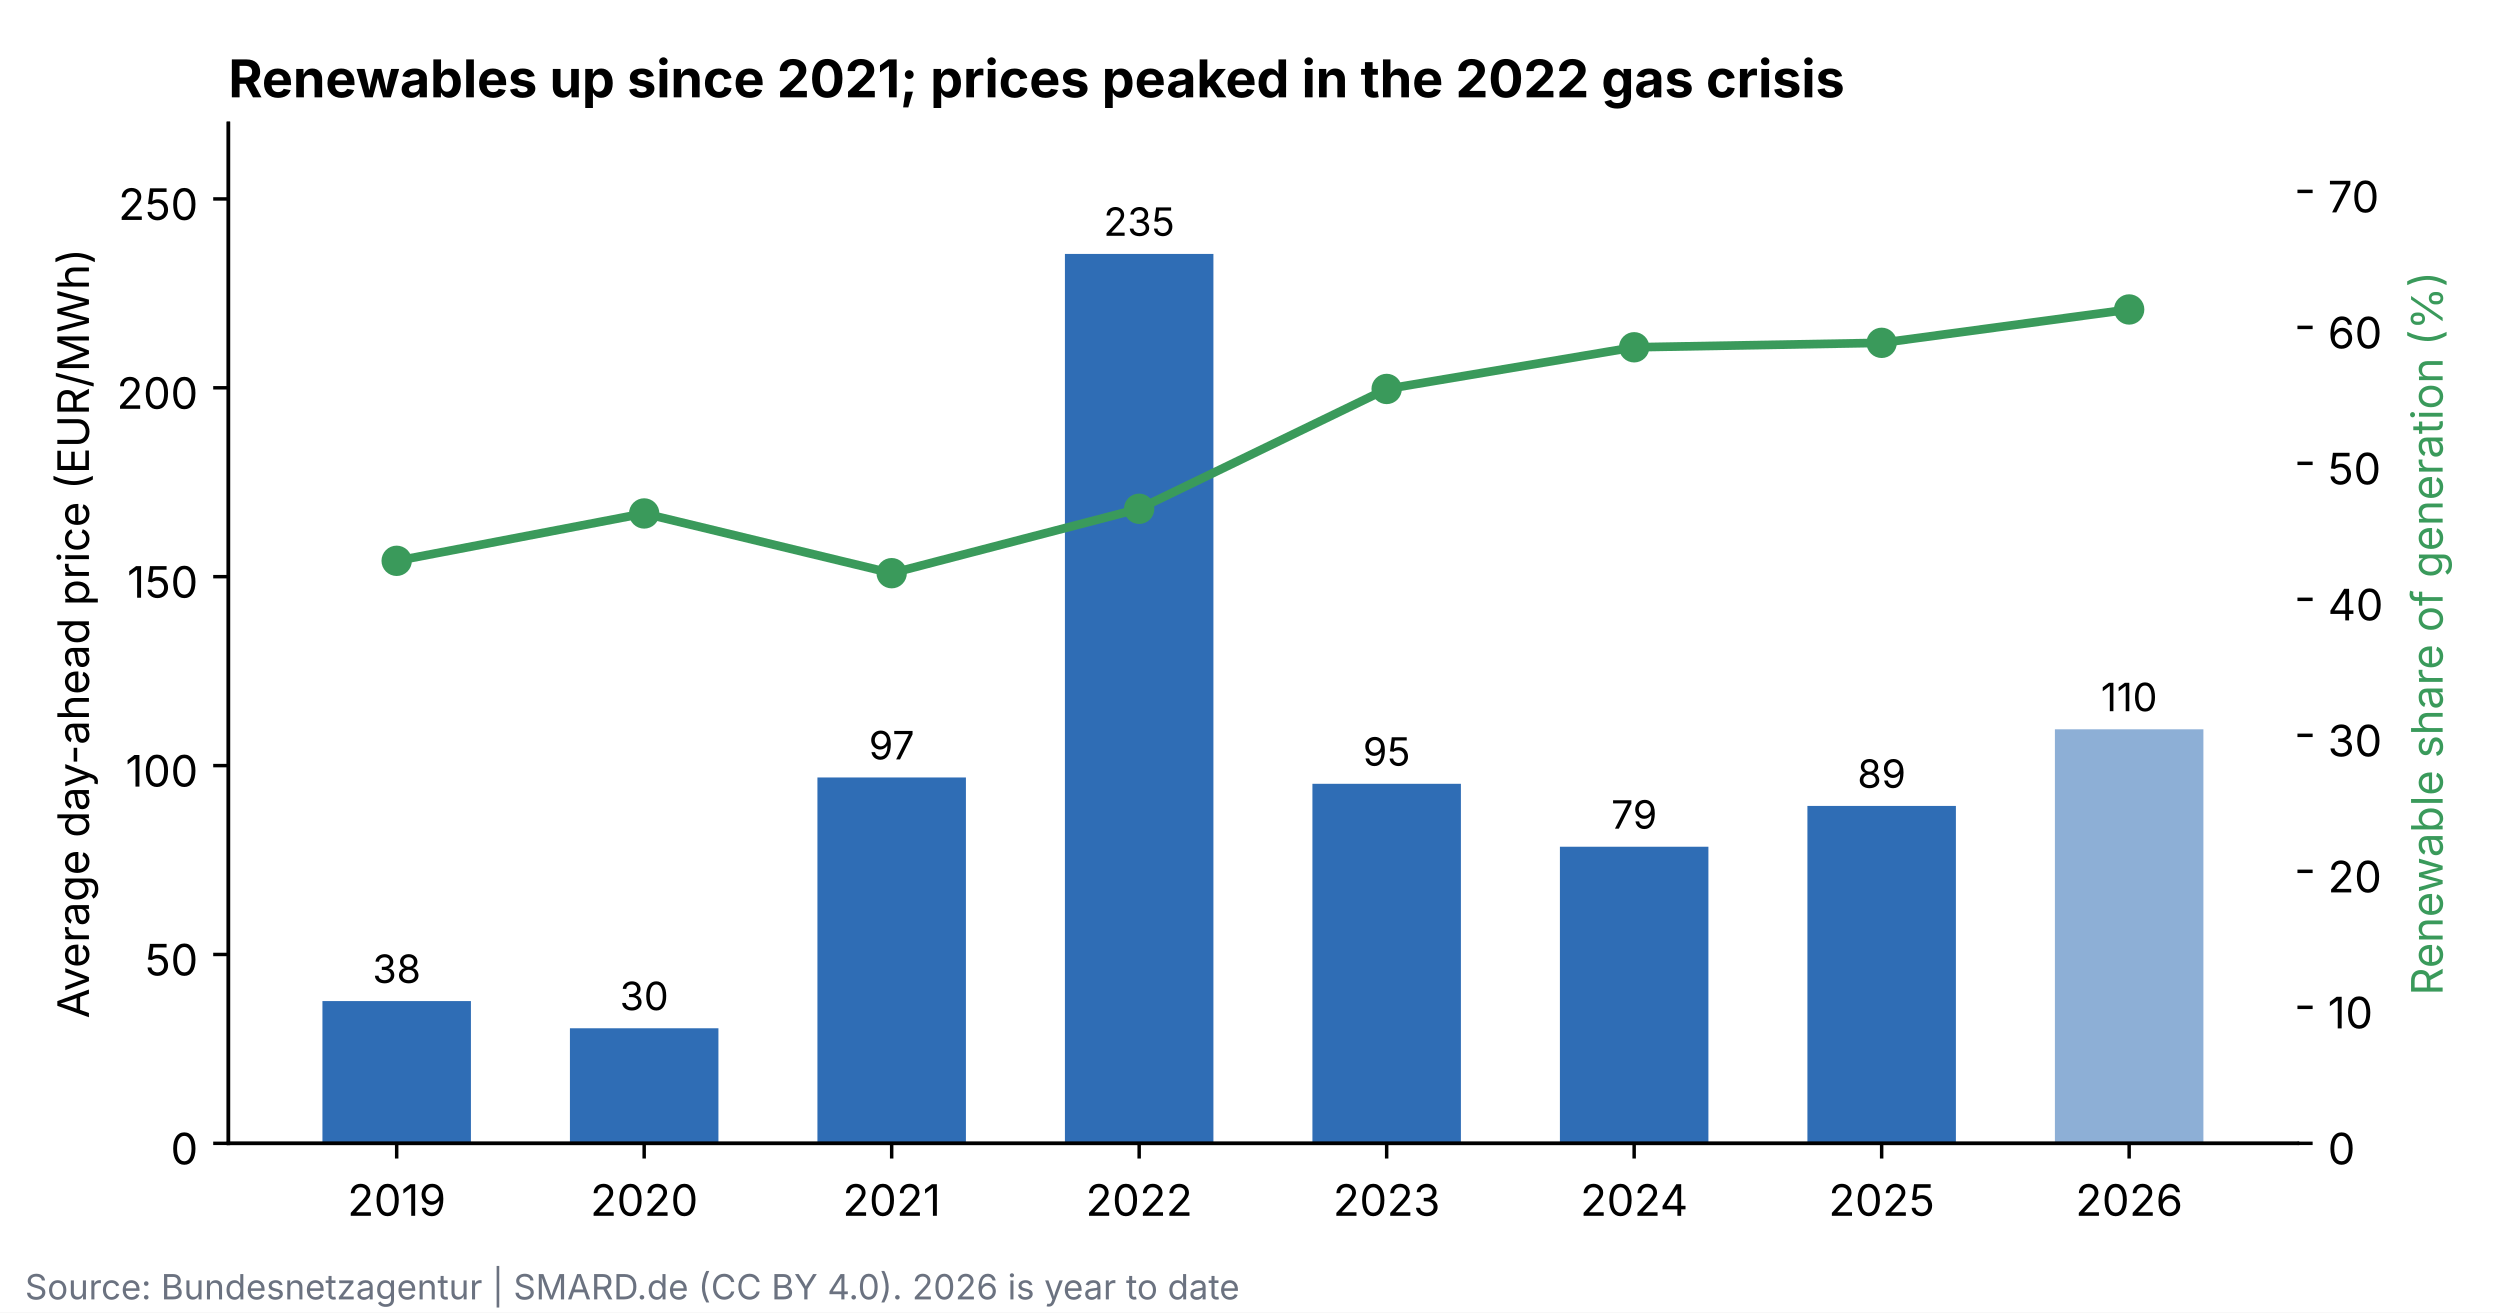
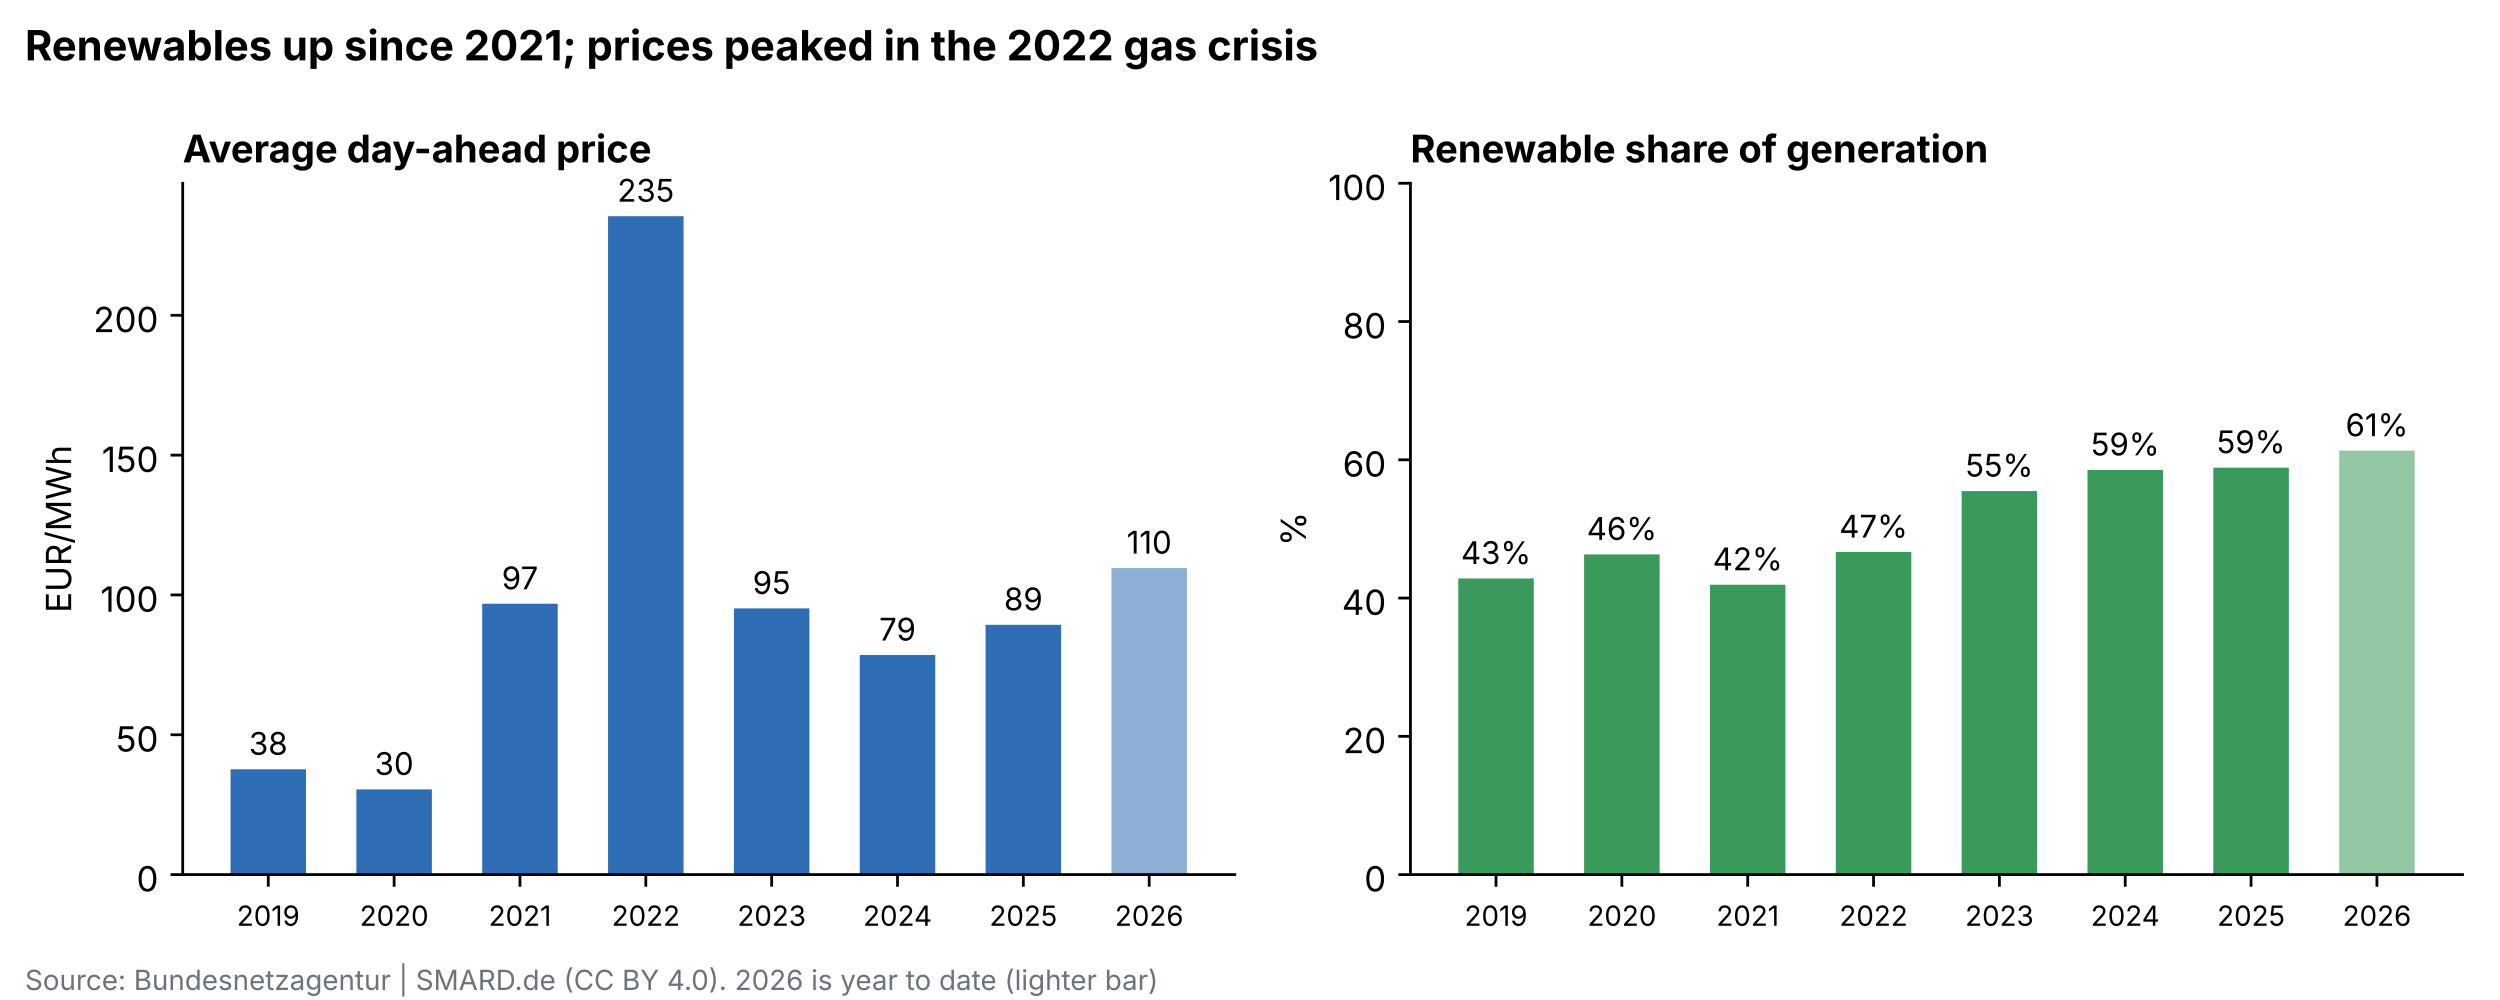
- <svg xmlns="http://www.w3.org/2000/svg" xmlns:xlink="http://www.w3.org/1999/xlink" width="576pt" height="302.4pt" viewBox="0 0 576 302.4" version="1.1">
+ <svg xmlns="http://www.w3.org/2000/svg" xmlns:xlink="http://www.w3.org/1999/xlink" width="720pt" height="288pt" viewBox="0 0 720 288" version="1.1">
  <defs>
    <style type="text/css">*{stroke-linejoin: round; stroke-linecap: butt}</style>
  </defs>
  <g id="figure_1">
    <g id="patch_1">
-       <path d="M 0 302.4  L 576 302.4  L 576 0  L 0 0  z " style="fill: #ffffff" />
+       <path d="M 0 288  L 720 288  L 720 0  L 0 0  z " style="fill: #ffffff" />
    </g>
    <g id="axes_1">
      <g id="patch_2">
-         <path d="M 52.62 263.428  L 529.332 263.428  L 529.332 28.425  L 52.62 28.425  z " style="fill: #ffffff" />
+         <path d="M 52.62 251.88  L 355.613 251.88  L 355.613 52.776  L 52.62 52.776  z " style="fill: #ffffff" />
      </g>
      <g id="patch_3">
-         <path d="M 74.288 263.428  L 108.502 263.428  L 108.502 230.644  L 74.288 230.644  z " clip-path="url(#p757a2a788b)" style="fill: #2f6db5" />
+         <path d="M 66.392 251.88  L 88.138 251.88  L 88.138 221.544  L 66.392 221.544  z " clip-path="url(#p7de6fdef58)" style="fill: #2f6db5" />
      </g>
      <g id="patch_4">
-         <path d="M 131.311 263.428  L 165.525 263.428  L 165.525 236.907  L 131.311 236.907  z " clip-path="url(#p757a2a788b)" style="fill: #2f6db5" />
+         <path d="M 102.635 251.88  L 124.381 251.88  L 124.381 227.34  L 102.635 227.34  z " clip-path="url(#p7de6fdef58)" style="fill: #2f6db5" />
      </g>
      <g id="patch_5">
-         <path d="M 188.334 263.428  L 222.548 263.428  L 222.548 179.132  L 188.334 179.132  z " clip-path="url(#p757a2a788b)" style="fill: #2f6db5" />
+         <path d="M 138.878 251.88  L 160.624 251.88  L 160.624 173.879  L 138.878 173.879  z " clip-path="url(#p7de6fdef58)" style="fill: #2f6db5" />
      </g>
      <g id="patch_6">
-         <path d="M 245.357 263.428  L 279.571 263.428  L 279.571 58.5  L 245.357 58.5  z " clip-path="url(#p757a2a788b)" style="fill: #2f6db5" />
+         <path d="M 175.122 251.88  L 196.867 251.88  L 196.867 62.257  L 175.122 62.257  z " clip-path="url(#p7de6fdef58)" style="fill: #2f6db5" />
      </g>
      <g id="patch_7">
-         <path d="M 302.38 263.428  L 336.594 263.428  L 336.594 180.589  L 302.38 180.589  z " clip-path="url(#p757a2a788b)" style="fill: #2f6db5" />
+         <path d="M 211.365 251.88  L 233.111 251.88  L 233.111 175.228  L 211.365 175.228  z " clip-path="url(#p7de6fdef58)" style="fill: #2f6db5" />
      </g>
      <g id="patch_8">
-         <path d="M 359.403 263.428  L 393.617 263.428  L 393.617 195.093  L 359.403 195.093  z " clip-path="url(#p757a2a788b)" style="fill: #2f6db5" />
+         <path d="M 247.608 251.88  L 269.354 251.88  L 269.354 188.648  L 247.608 188.648  z " clip-path="url(#p7de6fdef58)" style="fill: #2f6db5" />
      </g>
      <g id="patch_9">
-         <path d="M 416.426 263.428  L 450.64 263.428  L 450.64 185.684  L 416.426 185.684  z " clip-path="url(#p757a2a788b)" style="fill: #2f6db5" />
+         <path d="M 283.851 251.88  L 305.597 251.88  L 305.597 179.942  L 283.851 179.942  z " clip-path="url(#p7de6fdef58)" style="fill: #2f6db5" />
      </g>
      <g id="patch_10">
-         <path d="M 473.449 263.428  L 507.663 263.428  L 507.663 168.031  L 473.449 168.031  z " clip-path="url(#p757a2a788b)" style="fill: #2f6db5; opacity: 0.55" />
+         <path d="M 320.094 251.88  L 341.84 251.88  L 341.84 163.607  L 320.094 163.607  z " clip-path="url(#p7de6fdef58)" style="fill: #2f6db5; opacity: 0.55" />
      </g>
      <g id="matplotlib.axis_1">
        <g id="xtick_1">
          <g id="line2d_1">
            <defs>
              <path id="mb35ebbbb3a" d="M 0 0  L 0 3.5  " style="stroke: #000000; stroke-width: 0.8" />
            </defs>
            <g>
-               <use xlink:href="#mb35ebbbb3a" x="91.395" y="263.428" style="stroke: #000000; stroke-width: 0.8" />
+               <use xlink:href="#mb35ebbbb3a" x="77.265" y="251.88" style="stroke: #000000; stroke-width: 0.8" />
            </g>
          </g>
          <g id="text_1">
-             <text style="font-size: 10px; font-family: 'Inter', 'DejaVu Sans', 'Bitstream Vera Sans', 'Computer Modern Sans Serif', 'Lucida Grande', 'Verdana', 'Geneva', 'Lucid', 'Arial', 'Helvetica', 'Avant Garde', sans-serif; text-anchor: middle" x="91.395" y="280.116" transform="rotate(-0 91.39523 280.1159)">2019</text>
+             <text style="font-size: 8px; font-family: 'Inter', 'DejaVu Sans', 'Bitstream Vera Sans', 'Computer Modern Sans Serif', 'Lucida Grande', 'Verdana', 'Geneva', 'Lucid', 'Arial', 'Helvetica', 'Avant Garde', sans-serif; text-anchor: middle" x="77.265" y="266.63" transform="rotate(-0 77.26496 266.6303)">2019</text>
          </g>
        </g>
        <g id="xtick_2">
          <g id="line2d_2">
            <g>
-               <use xlink:href="#mb35ebbbb3a" x="148.418" y="263.428" style="stroke: #000000; stroke-width: 0.8" />
+               <use xlink:href="#mb35ebbbb3a" x="113.508" y="251.88" style="stroke: #000000; stroke-width: 0.8" />
            </g>
          </g>
          <g id="text_2">
-             <text style="font-size: 10px; font-family: 'Inter', 'DejaVu Sans', 'Bitstream Vera Sans', 'Computer Modern Sans Serif', 'Lucida Grande', 'Verdana', 'Geneva', 'Lucid', 'Arial', 'Helvetica', 'Avant Garde', sans-serif; text-anchor: middle" x="148.418" y="280.116" transform="rotate(-0 148.4182 280.1159)">2020</text>
+             <text style="font-size: 8px; font-family: 'Inter', 'DejaVu Sans', 'Bitstream Vera Sans', 'Computer Modern Sans Serif', 'Lucida Grande', 'Verdana', 'Geneva', 'Lucid', 'Arial', 'Helvetica', 'Avant Garde', sans-serif; text-anchor: middle" x="113.508" y="266.63" transform="rotate(-0 113.5081 266.6303)">2020</text>
          </g>
        </g>
        <g id="xtick_3">
          <g id="line2d_3">
            <g>
-               <use xlink:href="#mb35ebbbb3a" x="205.441" y="263.428" style="stroke: #000000; stroke-width: 0.8" />
+               <use xlink:href="#mb35ebbbb3a" x="149.751" y="251.88" style="stroke: #000000; stroke-width: 0.8" />
            </g>
          </g>
          <g id="text_3">
-             <text style="font-size: 10px; font-family: 'Inter', 'DejaVu Sans', 'Bitstream Vera Sans', 'Computer Modern Sans Serif', 'Lucida Grande', 'Verdana', 'Geneva', 'Lucid', 'Arial', 'Helvetica', 'Avant Garde', sans-serif; text-anchor: middle" x="205.441" y="280.116" transform="rotate(-0 205.4412 280.1159)">2021</text>
+             <text style="font-size: 8px; font-family: 'Inter', 'DejaVu Sans', 'Bitstream Vera Sans', 'Computer Modern Sans Serif', 'Lucida Grande', 'Verdana', 'Geneva', 'Lucid', 'Arial', 'Helvetica', 'Avant Garde', sans-serif; text-anchor: middle" x="149.751" y="266.63" transform="rotate(-0 149.7513 266.6303)">2021</text>
          </g>
        </g>
        <g id="xtick_4">
          <g id="line2d_4">
            <g>
-               <use xlink:href="#mb35ebbbb3a" x="262.464" y="263.428" style="stroke: #000000; stroke-width: 0.8" />
+               <use xlink:href="#mb35ebbbb3a" x="185.994" y="251.88" style="stroke: #000000; stroke-width: 0.8" />
            </g>
          </g>
          <g id="text_4">
-             <text style="font-size: 10px; font-family: 'Inter', 'DejaVu Sans', 'Bitstream Vera Sans', 'Computer Modern Sans Serif', 'Lucida Grande', 'Verdana', 'Geneva', 'Lucid', 'Arial', 'Helvetica', 'Avant Garde', sans-serif; text-anchor: middle" x="262.464" y="280.116" transform="rotate(-0 262.4641 280.1159)">2022</text>
+             <text style="font-size: 8px; font-family: 'Inter', 'DejaVu Sans', 'Bitstream Vera Sans', 'Computer Modern Sans Serif', 'Lucida Grande', 'Verdana', 'Geneva', 'Lucid', 'Arial', 'Helvetica', 'Avant Garde', sans-serif; text-anchor: middle" x="185.994" y="266.63" transform="rotate(-0 185.9945 266.6303)">2022</text>
          </g>
        </g>
        <g id="xtick_5">
          <g id="line2d_5">
            <g>
-               <use xlink:href="#mb35ebbbb3a" x="319.487" y="263.428" style="stroke: #000000; stroke-width: 0.8" />
+               <use xlink:href="#mb35ebbbb3a" x="222.238" y="251.88" style="stroke: #000000; stroke-width: 0.8" />
            </g>
          </g>
          <g id="text_5">
-             <text style="font-size: 10px; font-family: 'Inter', 'DejaVu Sans', 'Bitstream Vera Sans', 'Computer Modern Sans Serif', 'Lucida Grande', 'Verdana', 'Geneva', 'Lucid', 'Arial', 'Helvetica', 'Avant Garde', sans-serif; text-anchor: middle" x="319.487" y="280.116" transform="rotate(-0 319.4871 280.1159)">2023</text>
+             <text style="font-size: 8px; font-family: 'Inter', 'DejaVu Sans', 'Bitstream Vera Sans', 'Computer Modern Sans Serif', 'Lucida Grande', 'Verdana', 'Geneva', 'Lucid', 'Arial', 'Helvetica', 'Avant Garde', sans-serif; text-anchor: middle" x="222.238" y="266.63" transform="rotate(-0 222.2376 266.6303)">2023</text>
          </g>
        </g>
        <g id="xtick_6">
          <g id="line2d_6">
            <g>
-               <use xlink:href="#mb35ebbbb3a" x="376.51" y="263.428" style="stroke: #000000; stroke-width: 0.8" />
+               <use xlink:href="#mb35ebbbb3a" x="258.481" y="251.88" style="stroke: #000000; stroke-width: 0.8" />
            </g>
          </g>
          <g id="text_6">
-             <text style="font-size: 10px; font-family: 'Inter', 'DejaVu Sans', 'Bitstream Vera Sans', 'Computer Modern Sans Serif', 'Lucida Grande', 'Verdana', 'Geneva', 'Lucid', 'Arial', 'Helvetica', 'Avant Garde', sans-serif; text-anchor: middle" x="376.51" y="280.116" transform="rotate(-0 376.5101 280.1159)">2024</text>
+             <text style="font-size: 8px; font-family: 'Inter', 'DejaVu Sans', 'Bitstream Vera Sans', 'Computer Modern Sans Serif', 'Lucida Grande', 'Verdana', 'Geneva', 'Lucid', 'Arial', 'Helvetica', 'Avant Garde', sans-serif; text-anchor: middle" x="258.481" y="266.63" transform="rotate(-0 258.4808 266.6303)">2024</text>
          </g>
        </g>
        <g id="xtick_7">
          <g id="line2d_7">
            <g>
-               <use xlink:href="#mb35ebbbb3a" x="433.533" y="263.428" style="stroke: #000000; stroke-width: 0.8" />
+               <use xlink:href="#mb35ebbbb3a" x="294.724" y="251.88" style="stroke: #000000; stroke-width: 0.8" />
            </g>
          </g>
          <g id="text_7">
-             <text style="font-size: 10px; font-family: 'Inter', 'DejaVu Sans', 'Bitstream Vera Sans', 'Computer Modern Sans Serif', 'Lucida Grande', 'Verdana', 'Geneva', 'Lucid', 'Arial', 'Helvetica', 'Avant Garde', sans-serif; text-anchor: middle" x="433.533" y="280.116" transform="rotate(-0 433.5331 280.1159)">2025</text>
+             <text style="font-size: 8px; font-family: 'Inter', 'DejaVu Sans', 'Bitstream Vera Sans', 'Computer Modern Sans Serif', 'Lucida Grande', 'Verdana', 'Geneva', 'Lucid', 'Arial', 'Helvetica', 'Avant Garde', sans-serif; text-anchor: middle" x="294.724" y="266.63" transform="rotate(-0 294.724 266.6303)">2025</text>
          </g>
        </g>
        <g id="xtick_8">
          <g id="line2d_8">
            <g>
-               <use xlink:href="#mb35ebbbb3a" x="490.556" y="263.428" style="stroke: #000000; stroke-width: 0.8" />
+               <use xlink:href="#mb35ebbbb3a" x="330.967" y="251.88" style="stroke: #000000; stroke-width: 0.8" />
            </g>
          </g>
          <g id="text_8">
-             <text style="font-size: 10px; font-family: 'Inter', 'DejaVu Sans', 'Bitstream Vera Sans', 'Computer Modern Sans Serif', 'Lucida Grande', 'Verdana', 'Geneva', 'Lucid', 'Arial', 'Helvetica', 'Avant Garde', sans-serif; text-anchor: middle" x="490.556" y="280.116" transform="rotate(-0 490.556 280.1159)">2026</text>
+             <text style="font-size: 8px; font-family: 'Inter', 'DejaVu Sans', 'Bitstream Vera Sans', 'Computer Modern Sans Serif', 'Lucida Grande', 'Verdana', 'Geneva', 'Lucid', 'Arial', 'Helvetica', 'Avant Garde', sans-serif; text-anchor: middle" x="330.967" y="266.63" transform="rotate(-0 330.9671 266.6303)">2026</text>
          </g>
        </g>
      </g>
      <g id="matplotlib.axis_2">
        <g id="ytick_1">
          <g id="line2d_9">
            <defs>
              <path id="m154925f84c" d="M 0 0  L -3.5 0  " style="stroke: #000000; stroke-width: 0.8" />
            </defs>
            <g>
-               <use xlink:href="#m154925f84c" x="52.62" y="263.428" style="stroke: #000000; stroke-width: 0.8" />
+               <use xlink:href="#m154925f84c" x="52.62" y="251.88" style="stroke: #000000; stroke-width: 0.8" />
            </g>
          </g>
          <g id="text_9">
-             <text style="font-size: 10px; font-family: 'Inter', 'DejaVu Sans', 'Bitstream Vera Sans', 'Computer Modern Sans Serif', 'Lucida Grande', 'Verdana', 'Geneva', 'Lucid', 'Arial', 'Helvetica', 'Avant Garde', sans-serif; text-anchor: end" x="45.62" y="268.272" transform="rotate(-0 45.61961 268.2721)">0</text>
+             <text style="font-size: 10px; font-family: 'Inter', 'DejaVu Sans', 'Bitstream Vera Sans', 'Computer Modern Sans Serif', 'Lucida Grande', 'Verdana', 'Geneva', 'Lucid', 'Arial', 'Helvetica', 'Avant Garde', sans-serif; text-anchor: end" x="45.62" y="256.724" transform="rotate(-0 45.61961 256.7241)">0</text>
          </g>
        </g>
        <g id="ytick_2">
          <g id="line2d_10">
            <g>
-               <use xlink:href="#m154925f84c" x="52.62" y="219.909" style="stroke: #000000; stroke-width: 0.8" />
+               <use xlink:href="#m154925f84c" x="52.62" y="211.611" style="stroke: #000000; stroke-width: 0.8" />
            </g>
          </g>
          <g id="text_10">
-             <text style="font-size: 10px; font-family: 'Inter', 'DejaVu Sans', 'Bitstream Vera Sans', 'Computer Modern Sans Serif', 'Lucida Grande', 'Verdana', 'Geneva', 'Lucid', 'Arial', 'Helvetica', 'Avant Garde', sans-serif; text-anchor: end" x="45.62" y="224.753" transform="rotate(-0 45.61961 224.753)">50</text>
+             <text style="font-size: 10px; font-family: 'Inter', 'DejaVu Sans', 'Bitstream Vera Sans', 'Computer Modern Sans Serif', 'Lucida Grande', 'Verdana', 'Geneva', 'Lucid', 'Arial', 'Helvetica', 'Avant Garde', sans-serif; text-anchor: end" x="45.62" y="216.455" transform="rotate(-0 45.61961 216.4551)">50</text>
          </g>
        </g>
        <g id="ytick_3">
          <g id="line2d_11">
            <g>
-               <use xlink:href="#m154925f84c" x="52.62" y="176.39" style="stroke: #000000; stroke-width: 0.8" />
+               <use xlink:href="#m154925f84c" x="52.62" y="171.342" style="stroke: #000000; stroke-width: 0.8" />
            </g>
          </g>
          <g id="text_11">
-             <text style="font-size: 10px; font-family: 'Inter', 'DejaVu Sans', 'Bitstream Vera Sans', 'Computer Modern Sans Serif', 'Lucida Grande', 'Verdana', 'Geneva', 'Lucid', 'Arial', 'Helvetica', 'Avant Garde', sans-serif; text-anchor: end" x="45.62" y="181.234" transform="rotate(-0 45.61961 181.2338)">100</text>
+             <text style="font-size: 10px; font-family: 'Inter', 'DejaVu Sans', 'Bitstream Vera Sans', 'Computer Modern Sans Serif', 'Lucida Grande', 'Verdana', 'Geneva', 'Lucid', 'Arial', 'Helvetica', 'Avant Garde', sans-serif; text-anchor: end" x="45.62" y="176.186" transform="rotate(-0 45.61961 176.1862)">100</text>
          </g>
        </g>
        <g id="ytick_4">
          <g id="line2d_12">
            <g>
-               <use xlink:href="#m154925f84c" x="52.62" y="132.871" style="stroke: #000000; stroke-width: 0.8" />
+               <use xlink:href="#m154925f84c" x="52.62" y="131.073" style="stroke: #000000; stroke-width: 0.8" />
            </g>
          </g>
          <g id="text_12">
-             <text style="font-size: 10px; font-family: 'Inter', 'DejaVu Sans', 'Bitstream Vera Sans', 'Computer Modern Sans Serif', 'Lucida Grande', 'Verdana', 'Geneva', 'Lucid', 'Arial', 'Helvetica', 'Avant Garde', sans-serif; text-anchor: end" x="45.62" y="137.715" transform="rotate(-0 45.61961 137.7147)">150</text>
+             <text style="font-size: 10px; font-family: 'Inter', 'DejaVu Sans', 'Bitstream Vera Sans', 'Computer Modern Sans Serif', 'Lucida Grande', 'Verdana', 'Geneva', 'Lucid', 'Arial', 'Helvetica', 'Avant Garde', sans-serif; text-anchor: end" x="45.62" y="135.917" transform="rotate(-0 45.61961 135.9172)">150</text>
          </g>
        </g>
        <g id="ytick_5">
          <g id="line2d_13">
            <g>
-               <use xlink:href="#m154925f84c" x="52.62" y="89.352" style="stroke: #000000; stroke-width: 0.8" />
+               <use xlink:href="#m154925f84c" x="52.62" y="90.805" style="stroke: #000000; stroke-width: 0.8" />
            </g>
          </g>
          <g id="text_13">
-             <text style="font-size: 10px; font-family: 'Inter', 'DejaVu Sans', 'Bitstream Vera Sans', 'Computer Modern Sans Serif', 'Lucida Grande', 'Verdana', 'Geneva', 'Lucid', 'Arial', 'Helvetica', 'Avant Garde', sans-serif; text-anchor: end" x="45.62" y="94.196" transform="rotate(-0 45.61961 94.19555)">200</text>
-           </g>
-         </g>
-         <g id="ytick_6">
-           <g id="line2d_14">
-             <g>
-               <use xlink:href="#m154925f84c" x="52.62" y="45.833" style="stroke: #000000; stroke-width: 0.8" />
-             </g>
-           </g>
-           <g id="text_14">
-             <text style="font-size: 10px; font-family: 'Inter', 'DejaVu Sans', 'Bitstream Vera Sans', 'Computer Modern Sans Serif', 'Lucida Grande', 'Verdana', 'Geneva', 'Lucid', 'Arial', 'Helvetica', 'Avant Garde', sans-serif; text-anchor: end" x="45.62" y="50.676" transform="rotate(-0 45.61961 50.67641)">250</text>
-           </g>
-         </g>
-         <g id="text_15">
-           <text style="font-size: 10px; font-family: 'Inter', 'DejaVu Sans', 'Bitstream Vera Sans', 'Computer Modern Sans Serif', 'Lucida Grande', 'Verdana', 'Geneva', 'Lucid', 'Arial', 'Helvetica', 'Avant Garde', sans-serif; text-anchor: middle" x="20.49" y="145.927" transform="rotate(-90 20.49031 145.9267)">Average day-ahead price (EUR/MWh)</text>
+             <text style="font-size: 10px; font-family: 'Inter', 'DejaVu Sans', 'Bitstream Vera Sans', 'Computer Modern Sans Serif', 'Lucida Grande', 'Verdana', 'Geneva', 'Lucid', 'Arial', 'Helvetica', 'Avant Garde', sans-serif; text-anchor: end" x="45.62" y="95.648" transform="rotate(-0 45.61961 95.64828)">200</text>
+           </g>
+         </g>
+         <g id="text_14">
+           <text style="font-size: 10px; font-family: 'Inter', 'DejaVu Sans', 'Bitstream Vera Sans', 'Computer Modern Sans Serif', 'Lucida Grande', 'Verdana', 'Geneva', 'Lucid', 'Arial', 'Helvetica', 'Avant Garde', sans-serif; text-anchor: middle" x="20.49" y="152.328" transform="rotate(-90 20.49031 152.328)">EUR/MWh</text>
        </g>
      </g>
      <g id="patch_11">
-         <path d="M 52.62 263.428  L 52.62 28.425  " style="fill: none; stroke: #000000; stroke-width: 0.8; stroke-linejoin: miter; stroke-linecap: square" />
+         <path d="M 52.62 251.88  L 52.62 52.776  " style="fill: none; stroke: #000000; stroke-width: 0.8; stroke-linejoin: miter; stroke-linecap: square" />
      </g>
      <g id="patch_12">
-         <path d="M 52.62 263.428  L 529.332 263.428  " style="fill: none; stroke: #000000; stroke-width: 0.8; stroke-linejoin: miter; stroke-linecap: square" />
+         <path d="M 52.62 251.88  L 355.613 251.88  " style="fill: none; stroke: #000000; stroke-width: 0.8; stroke-linejoin: miter; stroke-linecap: square" />
+       </g>
+       <g id="text_15">
+         <text style="font-size: 9px; font-family: 'Inter', 'DejaVu Sans', 'Bitstream Vera Sans', 'Computer Modern Sans Serif', 'Lucida Grande', 'Verdana', 'Geneva', 'Lucid', 'Arial', 'Helvetica', 'Avant Garde', sans-serif; text-anchor: middle" x="77.265" y="217.374" transform="rotate(-0 77.26496 217.3735)">38</text>
      </g>
      <g id="text_16">
-         <text style="font-size: 9px; font-family: 'Inter', 'DejaVu Sans', 'Bitstream Vera Sans', 'Computer Modern Sans Serif', 'Lucida Grande', 'Verdana', 'Geneva', 'Lucid', 'Arial', 'Helvetica', 'Avant Garde', sans-serif; text-anchor: middle" x="91.395" y="226.473" transform="rotate(-0 91.39523 226.4731)">38</text>
+         <text style="font-size: 9px; font-family: 'Inter', 'DejaVu Sans', 'Bitstream Vera Sans', 'Computer Modern Sans Serif', 'Lucida Grande', 'Verdana', 'Geneva', 'Lucid', 'Arial', 'Helvetica', 'Avant Garde', sans-serif; text-anchor: middle" x="113.508" y="223.169" transform="rotate(-0 113.5081 223.1689)">30</text>
      </g>
      <g id="text_17">
-         <text style="font-size: 9px; font-family: 'Inter', 'DejaVu Sans', 'Bitstream Vera Sans', 'Computer Modern Sans Serif', 'Lucida Grande', 'Verdana', 'Geneva', 'Lucid', 'Arial', 'Helvetica', 'Avant Garde', sans-serif; text-anchor: middle" x="148.418" y="232.736" transform="rotate(-0 148.4182 232.7363)">30</text>
+         <text style="font-size: 9px; font-family: 'Inter', 'DejaVu Sans', 'Bitstream Vera Sans', 'Computer Modern Sans Serif', 'Lucida Grande', 'Verdana', 'Geneva', 'Lucid', 'Arial', 'Helvetica', 'Avant Garde', sans-serif; text-anchor: middle" x="149.751" y="169.709" transform="rotate(-0 149.7513 169.7085)">97</text>
      </g>
      <g id="text_18">
-         <text style="font-size: 9px; font-family: 'Inter', 'DejaVu Sans', 'Bitstream Vera Sans', 'Computer Modern Sans Serif', 'Lucida Grande', 'Verdana', 'Geneva', 'Lucid', 'Arial', 'Helvetica', 'Avant Garde', sans-serif; text-anchor: middle" x="205.441" y="174.961" transform="rotate(-0 205.4412 174.961)">97</text>
+         <text style="font-size: 9px; font-family: 'Inter', 'DejaVu Sans', 'Bitstream Vera Sans', 'Computer Modern Sans Serif', 'Lucida Grande', 'Verdana', 'Geneva', 'Lucid', 'Arial', 'Helvetica', 'Avant Garde', sans-serif; text-anchor: middle" x="185.994" y="58.086" transform="rotate(-0 185.9945 58.08605)">235</text>
      </g>
      <g id="text_19">
-         <text style="font-size: 9px; font-family: 'Inter', 'DejaVu Sans', 'Bitstream Vera Sans', 'Computer Modern Sans Serif', 'Lucida Grande', 'Verdana', 'Geneva', 'Lucid', 'Arial', 'Helvetica', 'Avant Garde', sans-serif; text-anchor: middle" x="262.464" y="54.329" transform="rotate(-0 262.4641 54.32919)">235</text>
+         <text style="font-size: 9px; font-family: 'Inter', 'DejaVu Sans', 'Bitstream Vera Sans', 'Computer Modern Sans Serif', 'Lucida Grande', 'Verdana', 'Geneva', 'Lucid', 'Arial', 'Helvetica', 'Avant Garde', sans-serif; text-anchor: middle" x="222.238" y="171.057" transform="rotate(-0 222.2376 171.0571)">95</text>
      </g>
      <g id="text_20">
-         <text style="font-size: 9px; font-family: 'Inter', 'DejaVu Sans', 'Bitstream Vera Sans', 'Computer Modern Sans Serif', 'Lucida Grande', 'Verdana', 'Geneva', 'Lucid', 'Arial', 'Helvetica', 'Avant Garde', sans-serif; text-anchor: middle" x="319.487" y="176.418" transform="rotate(-0 319.4871 176.4184)">95</text>
+         <text style="font-size: 9px; font-family: 'Inter', 'DejaVu Sans', 'Bitstream Vera Sans', 'Computer Modern Sans Serif', 'Lucida Grande', 'Verdana', 'Geneva', 'Lucid', 'Arial', 'Helvetica', 'Avant Garde', sans-serif; text-anchor: middle" x="258.481" y="184.477" transform="rotate(-0 258.4808 184.4775)">79</text>
      </g>
      <g id="text_21">
-         <text style="font-size: 9px; font-family: 'Inter', 'DejaVu Sans', 'Bitstream Vera Sans', 'Computer Modern Sans Serif', 'Lucida Grande', 'Verdana', 'Geneva', 'Lucid', 'Arial', 'Helvetica', 'Avant Garde', sans-serif; text-anchor: middle" x="376.51" y="190.922" transform="rotate(-0 376.5101 190.922)">79</text>
+         <text style="font-size: 9px; font-family: 'Inter', 'DejaVu Sans', 'Bitstream Vera Sans', 'Computer Modern Sans Serif', 'Lucida Grande', 'Verdana', 'Geneva', 'Lucid', 'Arial', 'Helvetica', 'Avant Garde', sans-serif; text-anchor: middle" x="294.724" y="175.771" transform="rotate(-0 294.724 175.7714)">89</text>
      </g>
      <g id="text_22">
-         <text style="font-size: 9px; font-family: 'Inter', 'DejaVu Sans', 'Bitstream Vera Sans', 'Computer Modern Sans Serif', 'Lucida Grande', 'Verdana', 'Geneva', 'Lucid', 'Arial', 'Helvetica', 'Avant Garde', sans-serif; text-anchor: middle" x="433.533" y="181.513" transform="rotate(-0 433.5331 181.5132)">89</text>
+         <text style="font-size: 9px; font-family: 'Inter', 'DejaVu Sans', 'Bitstream Vera Sans', 'Computer Modern Sans Serif', 'Lucida Grande', 'Verdana', 'Geneva', 'Lucid', 'Arial', 'Helvetica', 'Avant Garde', sans-serif; text-anchor: middle" x="330.967" y="159.436" transform="rotate(-0 330.9671 159.4363)">110</text>
      </g>
      <g id="text_23">
-         <text style="font-size: 9px; font-family: 'Inter', 'DejaVu Sans', 'Bitstream Vera Sans', 'Computer Modern Sans Serif', 'Lucida Grande', 'Verdana', 'Geneva', 'Lucid', 'Arial', 'Helvetica', 'Avant Garde', sans-serif; text-anchor: middle" x="490.556" y="163.86" transform="rotate(-0 490.556 163.8596)">110</text>
-       </g>
-       <g id="text_24">
-         <text style="font-weight: 700; font-size: 12px; font-family: 'Inter', 'DejaVu Sans', 'Bitstream Vera Sans', 'Computer Modern Sans Serif', 'Lucida Grande', 'Verdana', 'Geneva', 'Lucid', 'Arial', 'Helvetica', 'Avant Garde', sans-serif; text-anchor: start" x="52.62" y="22.425" transform="rotate(-0 52.61961 22.425)">Renewables up since 2021; prices peaked in the 2022 gas crisis</text>
+         <text style="font-weight: 700; font-size: 11px; font-family: 'Inter', 'DejaVu Sans', 'Bitstream Vera Sans', 'Computer Modern Sans Serif', 'Lucida Grande', 'Verdana', 'Geneva', 'Lucid', 'Arial', 'Helvetica', 'Avant Garde', sans-serif; text-anchor: start" x="52.62" y="46.776" transform="rotate(-0 52.61961 46.77578)">Average day-ahead price</text>
      </g>
    </g>
    <g id="axes_2">
+       <g id="patch_13">
+         <path d="M 406.207 251.88  L 709.2 251.88  L 709.2 52.776  L 406.207 52.776  z " style="fill: #ffffff" />
+       </g>
+       <g id="patch_14">
+         <path d="M 419.98 251.88  L 441.725 251.88  L 441.725 166.595  L 419.98 166.595  z " clip-path="url(#p0fab607b70)" style="fill: #3a9a5b" />
+       </g>
+       <g id="patch_15">
+         <path d="M 456.223 251.88  L 477.969 251.88  L 477.969 159.661  L 456.223 159.661  z " clip-path="url(#p0fab607b70)" style="fill: #3a9a5b" />
+       </g>
+       <g id="patch_16">
+         <path d="M 492.466 251.88  L 514.212 251.88  L 514.212 168.405  L 492.466 168.405  z " clip-path="url(#p0fab607b70)" style="fill: #3a9a5b" />
+       </g>
+       <g id="patch_17">
+         <path d="M 528.709 251.88  L 550.455 251.88  L 550.455 158.977  L 528.709 158.977  z " clip-path="url(#p0fab607b70)" style="fill: #3a9a5b" />
+       </g>
+       <g id="patch_18">
+         <path d="M 564.952 251.88  L 586.698 251.88  L 586.698 141.434  L 564.952 141.434  z " clip-path="url(#p0fab607b70)" style="fill: #3a9a5b" />
+       </g>
+       <g id="patch_19">
+         <path d="M 601.195 251.88  L 622.941 251.88  L 622.941 135.333  L 601.195 135.333  z " clip-path="url(#p0fab607b70)" style="fill: #3a9a5b" />
+       </g>
+       <g id="patch_20">
+         <path d="M 637.439 251.88  L 659.184 251.88  L 659.184 134.682  L 637.439 134.682  z " clip-path="url(#p0fab607b70)" style="fill: #3a9a5b" />
+       </g>
+       <g id="patch_21">
+         <path d="M 673.682 251.88  L 695.428 251.88  L 695.428 129.796  L 673.682 129.796  z " clip-path="url(#p0fab607b70)" style="fill: #3a9a5b; opacity: 0.55" />
+       </g>
      <g id="matplotlib.axis_3">
+         <g id="xtick_9">
+           <g id="line2d_14">
+             <g>
+               <use xlink:href="#mb35ebbbb3a" x="430.852" y="251.88" style="stroke: #000000; stroke-width: 0.8" />
+             </g>
+           </g>
+           <g id="text_24">
+             <text style="font-size: 8px; font-family: 'Inter', 'DejaVu Sans', 'Bitstream Vera Sans', 'Computer Modern Sans Serif', 'Lucida Grande', 'Verdana', 'Geneva', 'Lucid', 'Arial', 'Helvetica', 'Avant Garde', sans-serif; text-anchor: middle" x="430.852" y="266.63" transform="rotate(-0 430.8525 266.6303)">2019</text>
+           </g>
+         </g>
+         <g id="xtick_10">
+           <g id="line2d_15">
+             <g>
+               <use xlink:href="#mb35ebbbb3a" x="467.096" y="251.88" style="stroke: #000000; stroke-width: 0.8" />
+             </g>
+           </g>
+           <g id="text_25">
+             <text style="font-size: 8px; font-family: 'Inter', 'DejaVu Sans', 'Bitstream Vera Sans', 'Computer Modern Sans Serif', 'Lucida Grande', 'Verdana', 'Geneva', 'Lucid', 'Arial', 'Helvetica', 'Avant Garde', sans-serif; text-anchor: middle" x="467.096" y="266.63" transform="rotate(-0 467.0956 266.6303)">2020</text>
+           </g>
+         </g>
+         <g id="xtick_11">
+           <g id="line2d_16">
+             <g>
+               <use xlink:href="#mb35ebbbb3a" x="503.339" y="251.88" style="stroke: #000000; stroke-width: 0.8" />
+             </g>
+           </g>
+           <g id="text_26">
+             <text style="font-size: 8px; font-family: 'Inter', 'DejaVu Sans', 'Bitstream Vera Sans', 'Computer Modern Sans Serif', 'Lucida Grande', 'Verdana', 'Geneva', 'Lucid', 'Arial', 'Helvetica', 'Avant Garde', sans-serif; text-anchor: middle" x="503.339" y="266.63" transform="rotate(-0 503.3388 266.6303)">2021</text>
+           </g>
+         </g>
+         <g id="xtick_12">
+           <g id="line2d_17">
+             <g>
+               <use xlink:href="#mb35ebbbb3a" x="539.582" y="251.88" style="stroke: #000000; stroke-width: 0.8" />
+             </g>
+           </g>
+           <g id="text_27">
+             <text style="font-size: 8px; font-family: 'Inter', 'DejaVu Sans', 'Bitstream Vera Sans', 'Computer Modern Sans Serif', 'Lucida Grande', 'Verdana', 'Geneva', 'Lucid', 'Arial', 'Helvetica', 'Avant Garde', sans-serif; text-anchor: middle" x="539.582" y="266.63" transform="rotate(-0 539.582 266.6303)">2022</text>
+           </g>
+         </g>
+         <g id="xtick_13">
+           <g id="line2d_18">
+             <g>
+               <use xlink:href="#mb35ebbbb3a" x="575.825" y="251.88" style="stroke: #000000; stroke-width: 0.8" />
+             </g>
+           </g>
+           <g id="text_28">
+             <text style="font-size: 8px; font-family: 'Inter', 'DejaVu Sans', 'Bitstream Vera Sans', 'Computer Modern Sans Serif', 'Lucida Grande', 'Verdana', 'Geneva', 'Lucid', 'Arial', 'Helvetica', 'Avant Garde', sans-serif; text-anchor: middle" x="575.825" y="266.63" transform="rotate(-0 575.8251 266.6303)">2023</text>
+           </g>
+         </g>
+         <g id="xtick_14">
+           <g id="line2d_19">
+             <g>
+               <use xlink:href="#mb35ebbbb3a" x="612.068" y="251.88" style="stroke: #000000; stroke-width: 0.8" />
+             </g>
+           </g>
+           <g id="text_29">
+             <text style="font-size: 8px; font-family: 'Inter', 'DejaVu Sans', 'Bitstream Vera Sans', 'Computer Modern Sans Serif', 'Lucida Grande', 'Verdana', 'Geneva', 'Lucid', 'Arial', 'Helvetica', 'Avant Garde', sans-serif; text-anchor: middle" x="612.068" y="266.63" transform="rotate(-0 612.0683 266.6303)">2024</text>
+           </g>
+         </g>
+         <g id="xtick_15">
+           <g id="line2d_20">
+             <g>
+               <use xlink:href="#mb35ebbbb3a" x="648.311" y="251.88" style="stroke: #000000; stroke-width: 0.8" />
+             </g>
+           </g>
+           <g id="text_30">
+             <text style="font-size: 8px; font-family: 'Inter', 'DejaVu Sans', 'Bitstream Vera Sans', 'Computer Modern Sans Serif', 'Lucida Grande', 'Verdana', 'Geneva', 'Lucid', 'Arial', 'Helvetica', 'Avant Garde', sans-serif; text-anchor: middle" x="648.311" y="266.63" transform="rotate(-0 648.3115 266.6303)">2025</text>
+           </g>
+         </g>
+         <g id="xtick_16">
+           <g id="line2d_21">
+             <g>
+               <use xlink:href="#mb35ebbbb3a" x="684.555" y="251.88" style="stroke: #000000; stroke-width: 0.8" />
+             </g>
+           </g>
+           <g id="text_31">
+             <text style="font-size: 8px; font-family: 'Inter', 'DejaVu Sans', 'Bitstream Vera Sans', 'Computer Modern Sans Serif', 'Lucida Grande', 'Verdana', 'Geneva', 'Lucid', 'Arial', 'Helvetica', 'Avant Garde', sans-serif; text-anchor: middle" x="684.555" y="266.63" transform="rotate(-0 684.5546 266.6303)">2026</text>
+           </g>
+         </g>
+       </g>
+       <g id="matplotlib.axis_4">
+         <g id="ytick_6">
+           <g id="line2d_22">
+             <g>
+               <use xlink:href="#m154925f84c" x="406.207" y="251.88" style="stroke: #000000; stroke-width: 0.8" />
+             </g>
+           </g>
+           <g id="text_32">
+             <text style="font-size: 10px; font-family: 'Inter', 'DejaVu Sans', 'Bitstream Vera Sans', 'Computer Modern Sans Serif', 'Lucida Grande', 'Verdana', 'Geneva', 'Lucid', 'Arial', 'Helvetica', 'Avant Garde', sans-serif; text-anchor: end" x="399.207" y="256.724" transform="rotate(-0 399.2071 256.7241)">0</text>
+           </g>
+         </g>
        <g id="ytick_7">
-           <g id="line2d_15">
-             <defs>
-               <path id="m4e2fb2e9f4" d="M 0 0  L 3.5 0  " style="stroke: #000000; stroke-width: 0.8" />
-             </defs>
-             <g>
-               <use xlink:href="#m4e2fb2e9f4" x="529.332" y="263.428" style="stroke: #000000; stroke-width: 0.8" />
-             </g>
-           </g>
-           <g id="text_25">
-             <text style="font-size: 10px; font-family: 'Inter', 'DejaVu Sans', 'Bitstream Vera Sans', 'Computer Modern Sans Serif', 'Lucida Grande', 'Verdana', 'Geneva', 'Lucid', 'Arial', 'Helvetica', 'Avant Garde', sans-serif; text-anchor: start" x="536.332" y="268.272" transform="rotate(-0 536.3316 268.2721)">0</text>
+           <g id="line2d_23">
+             <g>
+               <use xlink:href="#m154925f84c" x="406.207" y="212.059" style="stroke: #000000; stroke-width: 0.8" />
+             </g>
+           </g>
+           <g id="text_33">
+             <text style="font-size: 10px; font-family: 'Inter', 'DejaVu Sans', 'Bitstream Vera Sans', 'Computer Modern Sans Serif', 'Lucida Grande', 'Verdana', 'Geneva', 'Lucid', 'Arial', 'Helvetica', 'Avant Garde', sans-serif; text-anchor: end" x="399.207" y="216.903" transform="rotate(-0 399.2071 216.9032)">20</text>
          </g>
        </g>
        <g id="ytick_8">
-           <g id="line2d_16">
-             <g>
-               <use xlink:href="#m4e2fb2e9f4" x="529.332" y="232.095" style="stroke: #000000; stroke-width: 0.8" />
-             </g>
-           </g>
-           <g id="text_26">
-             <text style="font-size: 10px; font-family: 'Inter', 'DejaVu Sans', 'Bitstream Vera Sans', 'Computer Modern Sans Serif', 'Lucida Grande', 'Verdana', 'Geneva', 'Lucid', 'Arial', 'Helvetica', 'Avant Garde', sans-serif; text-anchor: start" x="536.332" y="236.938" transform="rotate(-0 536.3316 236.9384)">10</text>
+           <g id="line2d_24">
+             <g>
+               <use xlink:href="#m154925f84c" x="406.207" y="172.238" style="stroke: #000000; stroke-width: 0.8" />
+             </g>
+           </g>
+           <g id="text_34">
+             <text style="font-size: 10px; font-family: 'Inter', 'DejaVu Sans', 'Bitstream Vera Sans', 'Computer Modern Sans Serif', 'Lucida Grande', 'Verdana', 'Geneva', 'Lucid', 'Arial', 'Helvetica', 'Avant Garde', sans-serif; text-anchor: end" x="399.207" y="177.082" transform="rotate(-0 399.2071 177.0822)">40</text>
          </g>
        </g>
        <g id="ytick_9">
-           <g id="line2d_17">
-             <g>
-               <use xlink:href="#m4e2fb2e9f4" x="529.332" y="200.761" style="stroke: #000000; stroke-width: 0.8" />
-             </g>
-           </g>
-           <g id="text_27">
-             <text style="font-size: 10px; font-family: 'Inter', 'DejaVu Sans', 'Bitstream Vera Sans', 'Computer Modern Sans Serif', 'Lucida Grande', 'Verdana', 'Geneva', 'Lucid', 'Arial', 'Helvetica', 'Avant Garde', sans-serif; text-anchor: start" x="536.332" y="205.605" transform="rotate(-0 536.3316 205.6046)">20</text>
+           <g id="line2d_25">
+             <g>
+               <use xlink:href="#m154925f84c" x="406.207" y="132.418" style="stroke: #000000; stroke-width: 0.8" />
+             </g>
+           </g>
+           <g id="text_35">
+             <text style="font-size: 10px; font-family: 'Inter', 'DejaVu Sans', 'Bitstream Vera Sans', 'Computer Modern Sans Serif', 'Lucida Grande', 'Verdana', 'Geneva', 'Lucid', 'Arial', 'Helvetica', 'Avant Garde', sans-serif; text-anchor: end" x="399.207" y="137.261" transform="rotate(-0 399.2071 137.2613)">60</text>
          </g>
        </g>
        <g id="ytick_10">
-           <g id="line2d_18">
-             <g>
-               <use xlink:href="#m4e2fb2e9f4" x="529.332" y="169.427" style="stroke: #000000; stroke-width: 0.8" />
-             </g>
-           </g>
-           <g id="text_28">
-             <text style="font-size: 10px; font-family: 'Inter', 'DejaVu Sans', 'Bitstream Vera Sans', 'Computer Modern Sans Serif', 'Lucida Grande', 'Verdana', 'Geneva', 'Lucid', 'Arial', 'Helvetica', 'Avant Garde', sans-serif; text-anchor: start" x="536.332" y="174.271" transform="rotate(-0 536.3316 174.2708)">30</text>
+           <g id="line2d_26">
+             <g>
+               <use xlink:href="#m154925f84c" x="406.207" y="92.597" style="stroke: #000000; stroke-width: 0.8" />
+             </g>
+           </g>
+           <g id="text_36">
+             <text style="font-size: 10px; font-family: 'Inter', 'DejaVu Sans', 'Bitstream Vera Sans', 'Computer Modern Sans Serif', 'Lucida Grande', 'Verdana', 'Geneva', 'Lucid', 'Arial', 'Helvetica', 'Avant Garde', sans-serif; text-anchor: end" x="399.207" y="97.44" transform="rotate(-0 399.2071 97.44044)">80</text>
          </g>
        </g>
        <g id="ytick_11">
-           <g id="line2d_19">
-             <g>
-               <use xlink:href="#m4e2fb2e9f4" x="529.332" y="138.093" style="stroke: #000000; stroke-width: 0.8" />
-             </g>
-           </g>
-           <g id="text_29">
-             <text style="font-size: 10px; font-family: 'Inter', 'DejaVu Sans', 'Bitstream Vera Sans', 'Computer Modern Sans Serif', 'Lucida Grande', 'Verdana', 'Geneva', 'Lucid', 'Arial', 'Helvetica', 'Avant Garde', sans-serif; text-anchor: start" x="536.332" y="142.937" transform="rotate(-0 536.3316 142.937)">40</text>
-           </g>
-         </g>
-         <g id="ytick_12">
-           <g id="line2d_20">
-             <g>
-               <use xlink:href="#m4e2fb2e9f4" x="529.332" y="106.759" style="stroke: #000000; stroke-width: 0.8" />
-             </g>
-           </g>
-           <g id="text_30">
-             <text style="font-size: 10px; font-family: 'Inter', 'DejaVu Sans', 'Bitstream Vera Sans', 'Computer Modern Sans Serif', 'Lucida Grande', 'Verdana', 'Geneva', 'Lucid', 'Arial', 'Helvetica', 'Avant Garde', sans-serif; text-anchor: start" x="536.332" y="111.603" transform="rotate(-0 536.3316 111.6032)">50</text>
-           </g>
-         </g>
-         <g id="ytick_13">
-           <g id="line2d_21">
-             <g>
-               <use xlink:href="#m4e2fb2e9f4" x="529.332" y="75.426" style="stroke: #000000; stroke-width: 0.8" />
-             </g>
-           </g>
-           <g id="text_31">
-             <text style="font-size: 10px; font-family: 'Inter', 'DejaVu Sans', 'Bitstream Vera Sans', 'Computer Modern Sans Serif', 'Lucida Grande', 'Verdana', 'Geneva', 'Lucid', 'Arial', 'Helvetica', 'Avant Garde', sans-serif; text-anchor: start" x="536.332" y="80.269" transform="rotate(-0 536.3316 80.26943)">60</text>
-           </g>
-         </g>
-         <g id="ytick_14">
-           <g id="line2d_22">
-             <g>
-               <use xlink:href="#m4e2fb2e9f4" x="529.332" y="44.092" style="stroke: #000000; stroke-width: 0.8" />
-             </g>
-           </g>
-           <g id="text_32">
-             <text style="font-size: 10px; font-family: 'Inter', 'DejaVu Sans', 'Bitstream Vera Sans', 'Computer Modern Sans Serif', 'Lucida Grande', 'Verdana', 'Geneva', 'Lucid', 'Arial', 'Helvetica', 'Avant Garde', sans-serif; text-anchor: start" x="536.332" y="48.936" transform="rotate(-0 536.3316 48.93564)">70</text>
-           </g>
-         </g>
-         <g id="text_33">
-           <text style="font-size: 10px; font-family: 'Inter', 'DejaVu Sans', 'Bitstream Vera Sans', 'Computer Modern Sans Serif', 'Lucida Grande', 'Verdana', 'Geneva', 'Lucid', 'Arial', 'Helvetica', 'Avant Garde', sans-serif; text-anchor: middle; fill: #3a9a5b" x="562.788" y="145.927" transform="rotate(-90 562.7879 145.9267)">Renewable share of generation (%)</text>
-         </g>
-       </g>
-       <g id="line2d_23">
-         <path d="M 91.395 129.212  L 148.418 118.3  L 205.441 132.061  L 262.464 117.223  L 319.487 89.615  L 376.51 80.014  L 433.533 78.99  L 490.556 71.301  " clip-path="url(#p757a2a788b)" style="fill: none; stroke: #3a9a5b; stroke-width: 2; stroke-linecap: square" />
-         <defs>
-           <path id="m93b167a7bf" d="M 0 3  C 0.796 3 1.559 2.684 2.121 2.121  C 2.684 1.559 3 0.796 3 0  C 3 -0.796 2.684 -1.559 2.121 -2.121  C 1.559 -2.684 0.796 -3 0 -3  C -0.796 -3 -1.559 -2.684 -2.121 -2.121  C -2.684 -1.559 -3 -0.796 -3 0  C -3 0.796 -2.684 1.559 -2.121 2.121  C -1.559 2.684 -0.796 3 0 3  z " style="stroke: #3a9a5b" />
-         </defs>
-         <g clip-path="url(#p757a2a788b)">
-           <use xlink:href="#m93b167a7bf" x="91.395" y="129.212" style="fill: #3a9a5b; stroke: #3a9a5b" />
-           <use xlink:href="#m93b167a7bf" x="148.418" y="118.3" style="fill: #3a9a5b; stroke: #3a9a5b" />
-           <use xlink:href="#m93b167a7bf" x="205.441" y="132.061" style="fill: #3a9a5b; stroke: #3a9a5b" />
-           <use xlink:href="#m93b167a7bf" x="262.464" y="117.223" style="fill: #3a9a5b; stroke: #3a9a5b" />
-           <use xlink:href="#m93b167a7bf" x="319.487" y="89.615" style="fill: #3a9a5b; stroke: #3a9a5b" />
-           <use xlink:href="#m93b167a7bf" x="376.51" y="80.014" style="fill: #3a9a5b; stroke: #3a9a5b" />
-           <use xlink:href="#m93b167a7bf" x="433.533" y="78.99" style="fill: #3a9a5b; stroke: #3a9a5b" />
-           <use xlink:href="#m93b167a7bf" x="490.556" y="71.301" style="fill: #3a9a5b; stroke: #3a9a5b" />
-         </g>
-       </g>
-       <g id="patch_13">
-         <path d="M 52.62 263.428  L 52.62 28.425  " style="fill: none; stroke: #000000; stroke-width: 0.8; stroke-linejoin: miter; stroke-linecap: square" />
-       </g>
-       <g id="patch_14">
-         <path d="M 52.62 263.428  L 529.332 263.428  " style="fill: none; stroke: #000000; stroke-width: 0.8; stroke-linejoin: miter; stroke-linecap: square" />
+           <g id="line2d_27">
+             <g>
+               <use xlink:href="#m154925f84c" x="406.207" y="52.776" style="stroke: #000000; stroke-width: 0.8" />
+             </g>
+           </g>
+           <g id="text_37">
+             <text style="font-size: 10px; font-family: 'Inter', 'DejaVu Sans', 'Bitstream Vera Sans', 'Computer Modern Sans Serif', 'Lucida Grande', 'Verdana', 'Geneva', 'Lucid', 'Arial', 'Helvetica', 'Avant Garde', sans-serif; text-anchor: end" x="399.207" y="57.62" transform="rotate(-0 399.2071 57.61953)">100</text>
+           </g>
+         </g>
+         <g id="text_38">
+           <text style="font-size: 10px; font-family: 'Inter', 'DejaVu Sans', 'Bitstream Vera Sans', 'Computer Modern Sans Serif', 'Lucida Grande', 'Verdana', 'Geneva', 'Lucid', 'Arial', 'Helvetica', 'Avant Garde', sans-serif; text-anchor: middle" x="376.109" y="152.328" transform="rotate(-90 376.1091 152.328)">%</text>
+         </g>
+       </g>
+       <g id="patch_22">
+         <path d="M 406.207 251.88  L 406.207 52.776  " style="fill: none; stroke: #000000; stroke-width: 0.8; stroke-linejoin: miter; stroke-linecap: square" />
+       </g>
+       <g id="patch_23">
+         <path d="M 406.207 251.88  L 709.2 251.88  " style="fill: none; stroke: #000000; stroke-width: 0.8; stroke-linejoin: miter; stroke-linecap: square" />
+       </g>
+       <g id="text_39">
+         <text style="font-size: 9px; font-family: 'Inter', 'DejaVu Sans', 'Bitstream Vera Sans', 'Computer Modern Sans Serif', 'Lucida Grande', 'Verdana', 'Geneva', 'Lucid', 'Arial', 'Helvetica', 'Avant Garde', sans-serif; text-anchor: middle" x="430.852" y="162.424" transform="rotate(-0 430.8525 162.4239)">43%</text>
+       </g>
+       <g id="text_40">
+         <text style="font-size: 9px; font-family: 'Inter', 'DejaVu Sans', 'Bitstream Vera Sans', 'Computer Modern Sans Serif', 'Lucida Grande', 'Verdana', 'Geneva', 'Lucid', 'Arial', 'Helvetica', 'Avant Garde', sans-serif; text-anchor: middle" x="467.096" y="155.49" transform="rotate(-0 467.0956 155.4904)">46%</text>
+       </g>
+       <g id="text_41">
+         <text style="font-size: 9px; font-family: 'Inter', 'DejaVu Sans', 'Bitstream Vera Sans', 'Computer Modern Sans Serif', 'Lucida Grande', 'Verdana', 'Geneva', 'Lucid', 'Arial', 'Helvetica', 'Avant Garde', sans-serif; text-anchor: middle" x="503.339" y="164.234" transform="rotate(-0 503.3388 164.2344)">42%</text>
+       </g>
+       <g id="text_42">
+         <text style="font-size: 9px; font-family: 'Inter', 'DejaVu Sans', 'Bitstream Vera Sans', 'Computer Modern Sans Serif', 'Lucida Grande', 'Verdana', 'Geneva', 'Lucid', 'Arial', 'Helvetica', 'Avant Garde', sans-serif; text-anchor: middle" x="539.582" y="154.806" transform="rotate(-0 539.582 154.8062)">47%</text>
+       </g>
+       <g id="text_43">
+         <text style="font-size: 9px; font-family: 'Inter', 'DejaVu Sans', 'Bitstream Vera Sans', 'Computer Modern Sans Serif', 'Lucida Grande', 'Verdana', 'Geneva', 'Lucid', 'Arial', 'Helvetica', 'Avant Garde', sans-serif; text-anchor: middle" x="575.825" y="137.263" transform="rotate(-0 575.8251 137.2631)">55%</text>
+       </g>
+       <g id="text_44">
+         <text style="font-size: 9px; font-family: 'Inter', 'DejaVu Sans', 'Bitstream Vera Sans', 'Computer Modern Sans Serif', 'Lucida Grande', 'Verdana', 'Geneva', 'Lucid', 'Arial', 'Helvetica', 'Avant Garde', sans-serif; text-anchor: middle" x="612.068" y="131.162" transform="rotate(-0 612.0683 131.1622)">59%</text>
+       </g>
+       <g id="text_45">
+         <text style="font-size: 9px; font-family: 'Inter', 'DejaVu Sans', 'Bitstream Vera Sans', 'Computer Modern Sans Serif', 'Lucida Grande', 'Verdana', 'Geneva', 'Lucid', 'Arial', 'Helvetica', 'Avant Garde', sans-serif; text-anchor: middle" x="648.311" y="130.511" transform="rotate(-0 648.3115 130.5113)">59%</text>
+       </g>
+       <g id="text_46">
+         <text style="font-size: 9px; font-family: 'Inter', 'DejaVu Sans', 'Bitstream Vera Sans', 'Computer Modern Sans Serif', 'Lucida Grande', 'Verdana', 'Geneva', 'Lucid', 'Arial', 'Helvetica', 'Avant Garde', sans-serif; text-anchor: middle" x="684.555" y="125.626" transform="rotate(-0 684.5546 125.6255)">61%</text>
+       </g>
+       <g id="text_47">
+         <text style="font-weight: 700; font-size: 11px; font-family: 'Inter', 'DejaVu Sans', 'Bitstream Vera Sans', 'Computer Modern Sans Serif', 'Lucida Grande', 'Verdana', 'Geneva', 'Lucid', 'Arial', 'Helvetica', 'Avant Garde', sans-serif; text-anchor: start" x="406.207" y="46.776" transform="rotate(-0 406.2071 46.77578)">Renewable share of generation</text>
      </g>
    </g>
-     <g id="text_34">
-       <text style="font-size: 8px; font-family: 'Inter', 'DejaVu Sans', 'Bitstream Vera Sans', 'Computer Modern Sans Serif', 'Lucida Grande', 'Verdana', 'Geneva', 'Lucid', 'Arial', 'Helvetica', 'Avant Garde', sans-serif; text-anchor: start; fill: #6b7280" x="5.76" y="299.376" transform="rotate(-0 5.76 299.376)">Source: Bundesnetzagentur | SMARD.de (CC BY 4.0). 2026 is year to date</text>
+     <g id="text_48">
+       <text style="font-weight: 700; font-size: 12px; font-family: 'Inter', 'DejaVu Sans', 'Bitstream Vera Sans', 'Computer Modern Sans Serif', 'Lucida Grande', 'Verdana', 'Geneva', 'Lucid', 'Arial', 'Helvetica', 'Avant Garde', sans-serif; text-anchor: start" x="7.2" y="17.385" transform="rotate(-0 7.2 17.385)">Renewables up since 2021; prices peaked in the 2022 gas crisis</text>
+     </g>
+     <g id="text_49">
+       <text style="font-size: 8px; font-family: 'Inter', 'DejaVu Sans', 'Bitstream Vera Sans', 'Computer Modern Sans Serif', 'Lucida Grande', 'Verdana', 'Geneva', 'Lucid', 'Arial', 'Helvetica', 'Avant Garde', sans-serif; text-anchor: start; fill: #6b7280" x="7.2" y="285.12" transform="rotate(-0 7.2 285.12)">Source: Bundesnetzagentur | SMARD.de (CC BY 4.0). 2026 is year to date (lighter bar)</text>
    </g>
  </g>
  <defs>
-     <clipPath id="p757a2a788b">
-       <rect x="52.62" y="28.425" width="476.712" height="235.003" />
+     <clipPath id="p7de6fdef58">
+       <rect x="52.62" y="52.776" width="302.993" height="199.105" />
+     </clipPath>
+     <clipPath id="p0fab607b70">
+       <rect x="406.207" y="52.776" width="302.993" height="199.105" />
    </clipPath>
  </defs>
</svg>
